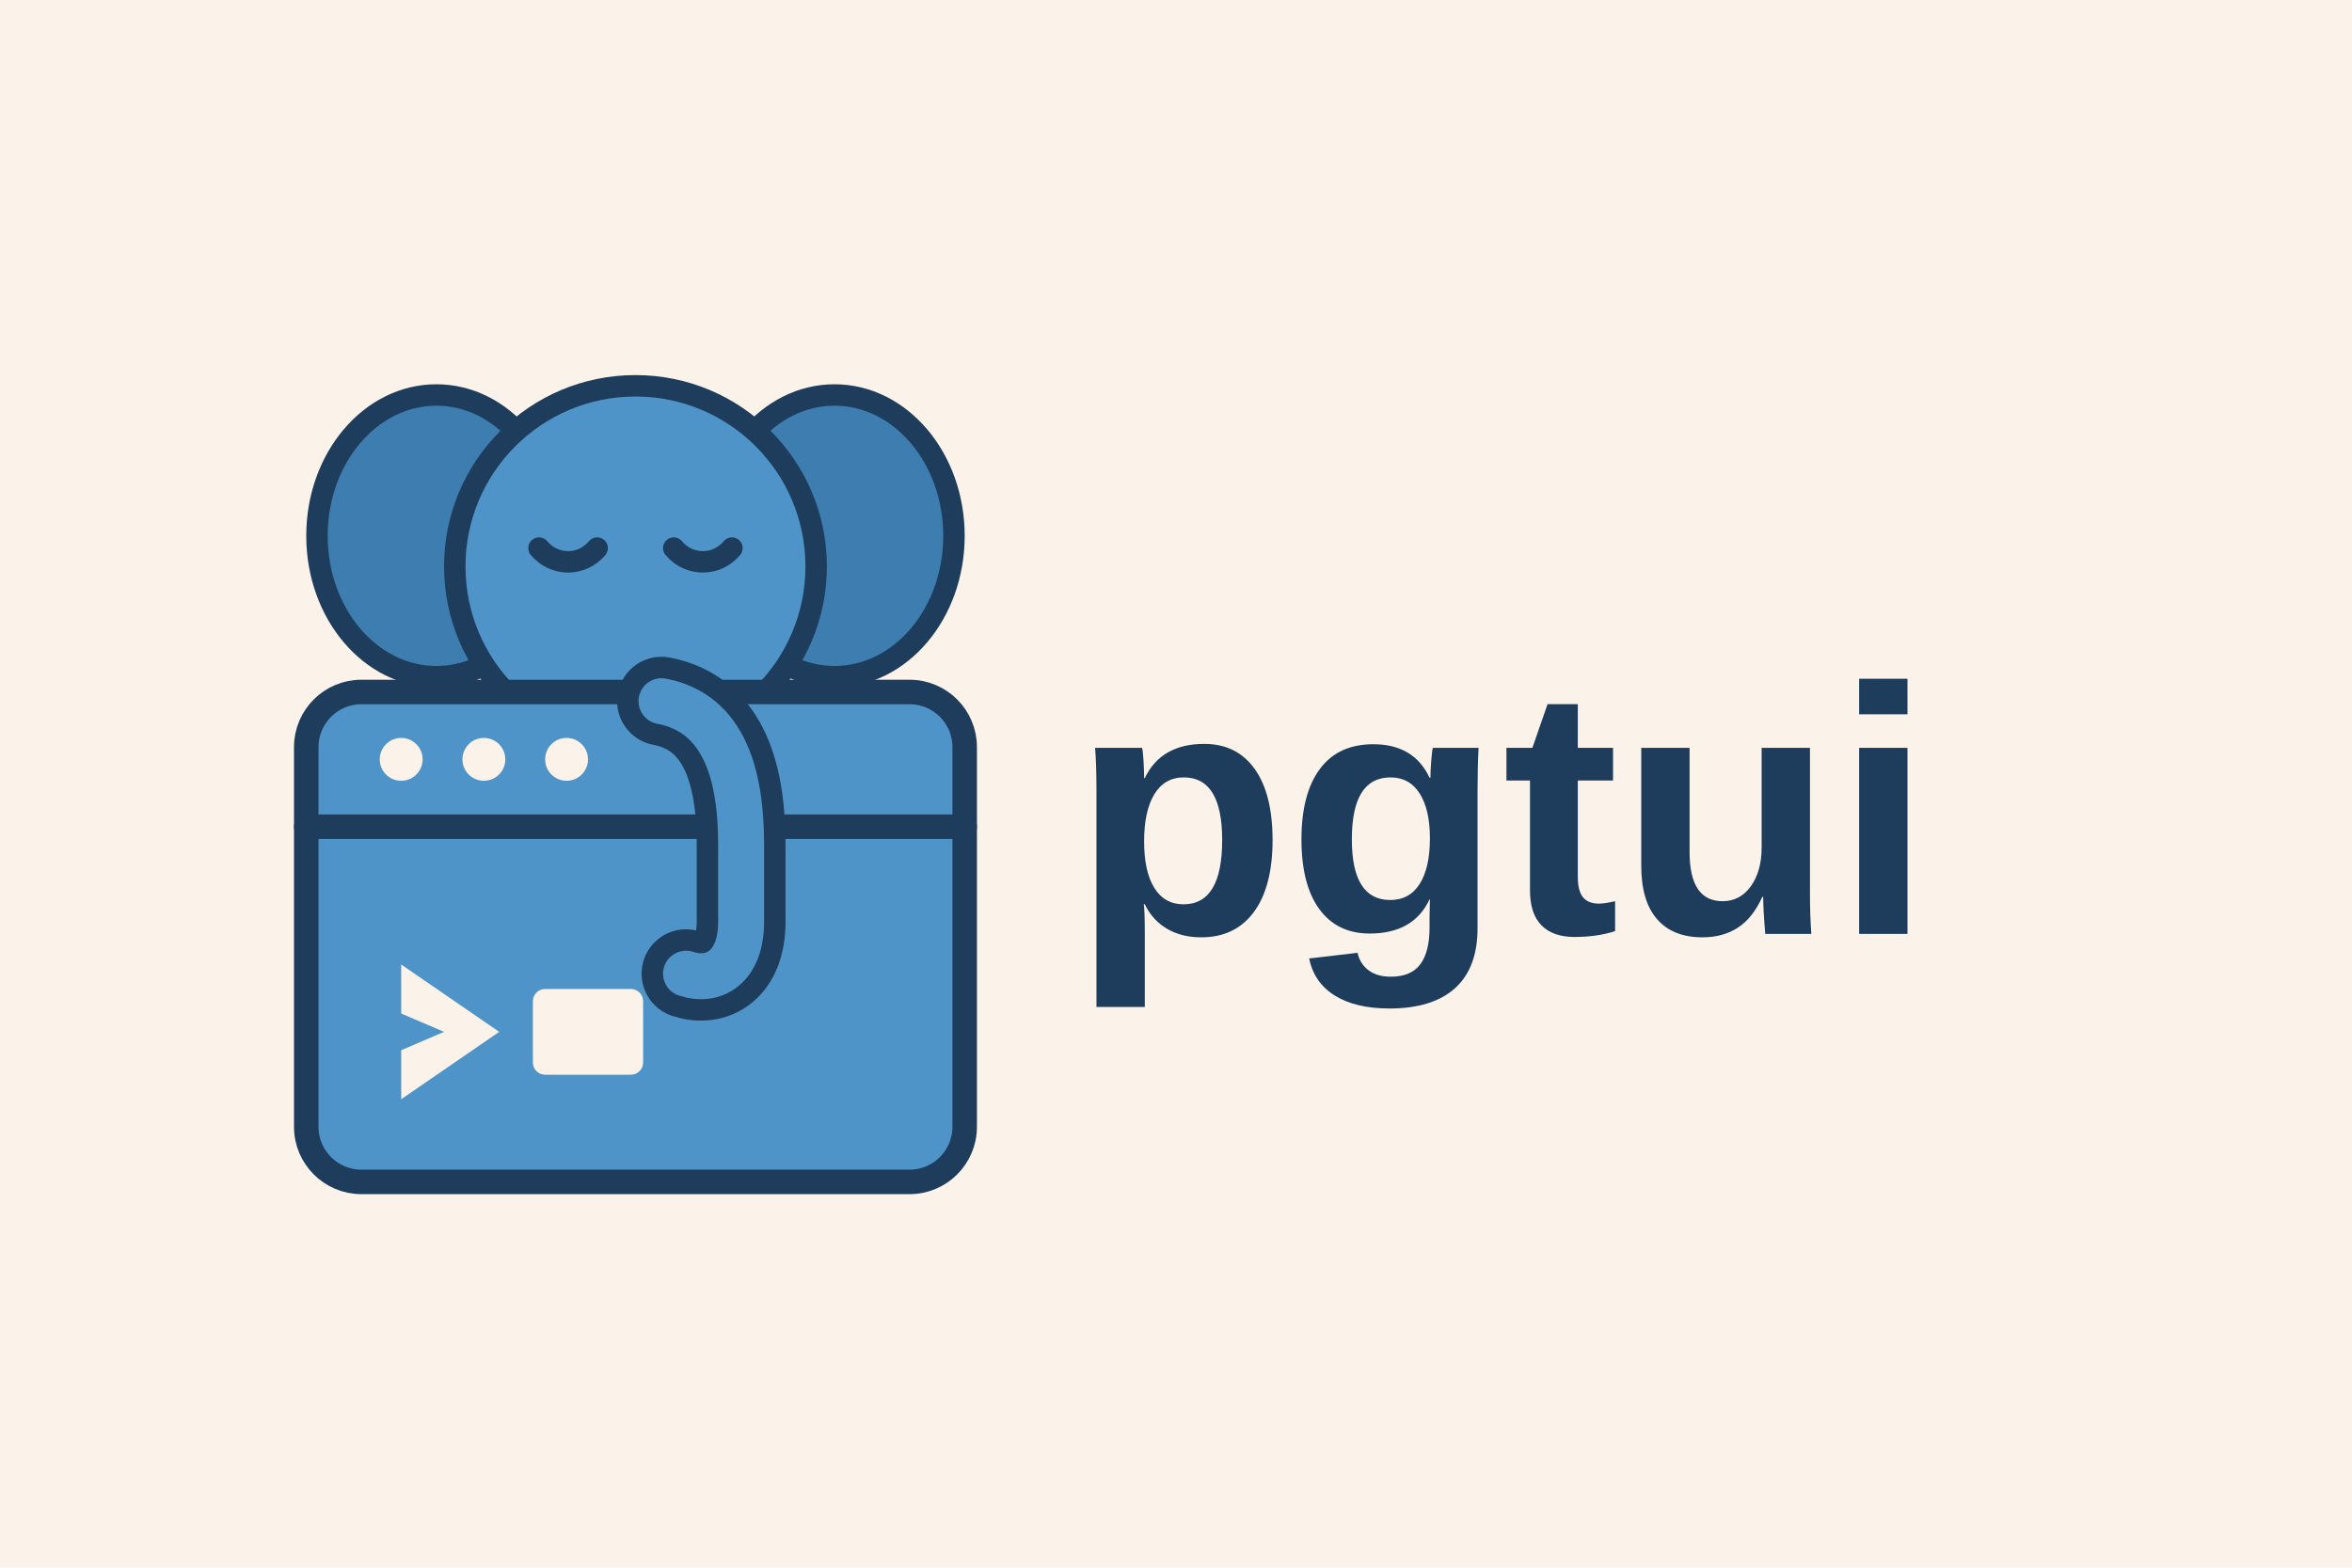
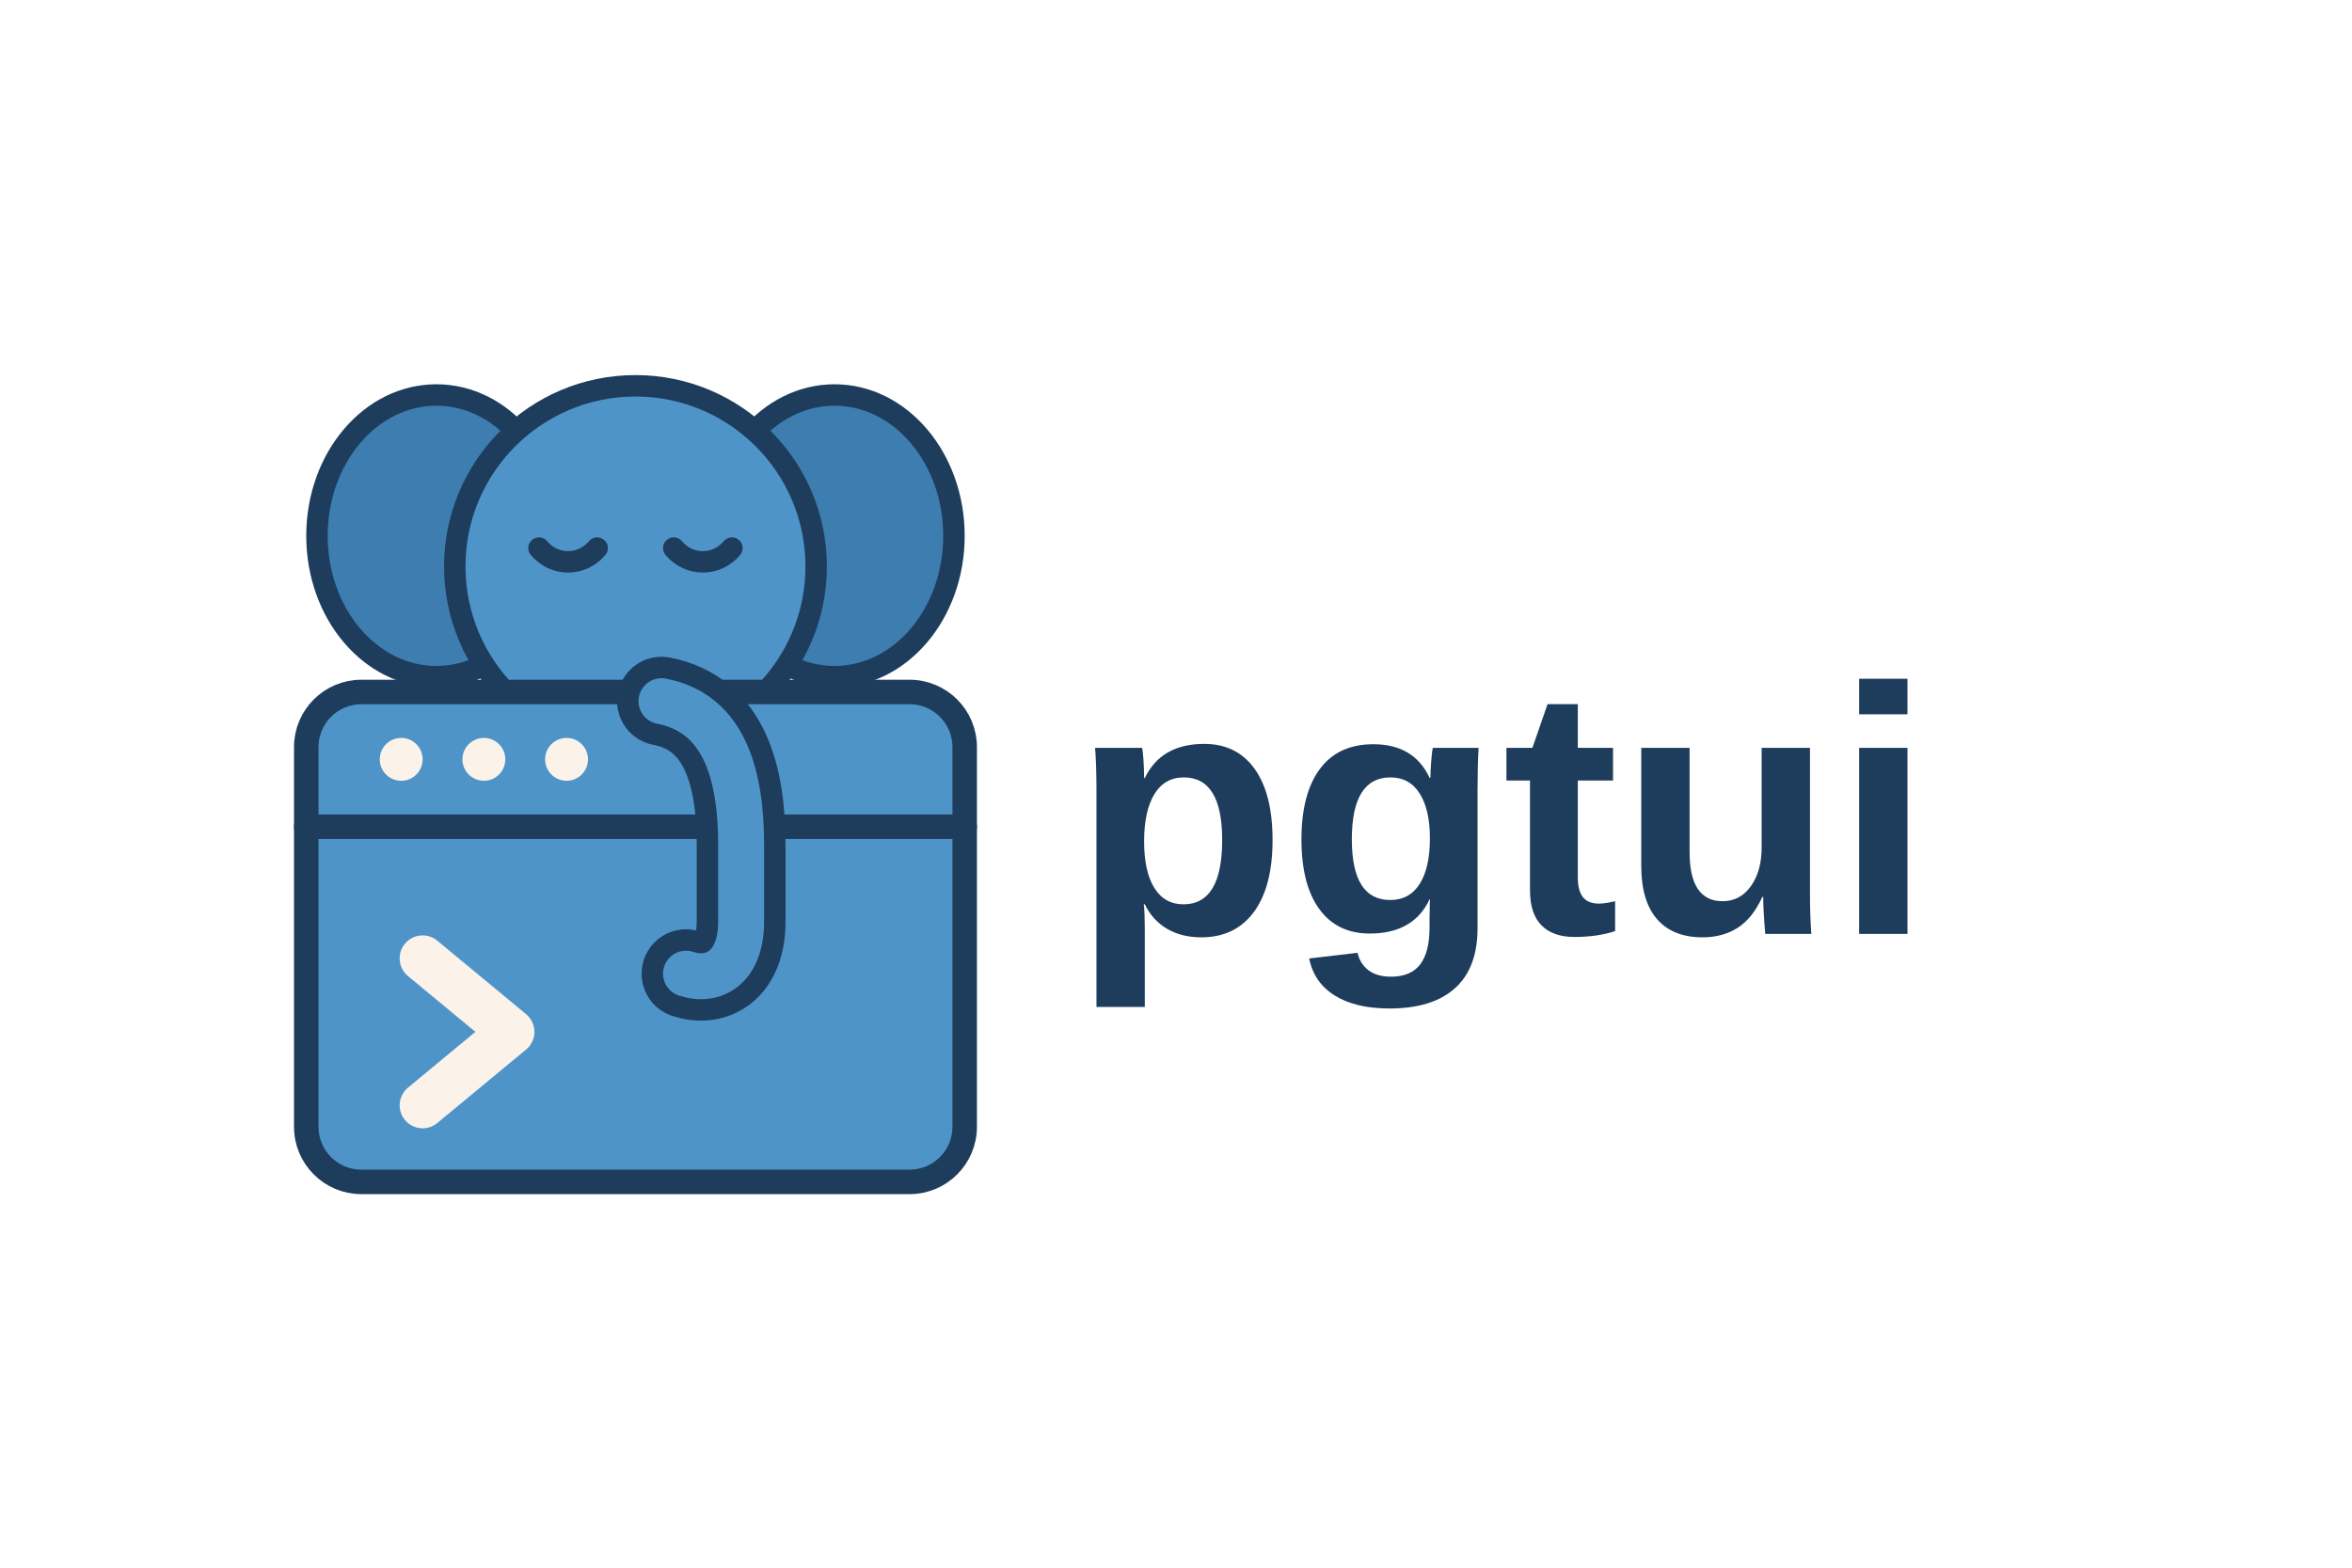
<svg xmlns="http://www.w3.org/2000/svg" width="1536" height="1024" viewBox="0 0 1536 1024">
-   <rect width="1536" height="1024" fill="#FBF3E9" />
  <g transform="translate(0,40)">
    <g stroke="#1E3D5C" stroke-width="14" stroke-linecap="round" stroke-linejoin="round">
      <ellipse cx="285" cy="310" rx="78" ry="92" fill="#3D7DB0" />
      <ellipse cx="545" cy="310" rx="78" ry="92" fill="#3D7DB0" />
      <circle cx="415" cy="330" r="118" fill="#4F94C9" />
      <path d="M 352 318 C 362 330, 380 330, 390 318" fill="none" />
      <path d="M 440 318 C 450 330, 468 330, 478 318" fill="none" />
    </g>
    <g stroke="#1E3D5C" stroke-width="16" stroke-linecap="round" stroke-linejoin="round">
      <rect x="200" y="412" width="430" height="320" rx="36" fill="#4F94C9" />
      <line x1="200" y1="500" x2="630" y2="500" />
      <circle cx="262" cy="456" r="14" fill="#FBF3E9" stroke="none" />
      <circle cx="316" cy="456" r="14" fill="#FBF3E9" stroke="none" />
      <circle cx="370" cy="456" r="14" fill="#FBF3E9" stroke="none" />
    </g>
    <g fill="none" stroke-linecap="round">
      <path d="M 432 418 C 474 426, 484 468, 484 512 L 484 562 C 484 592, 466 602, 448 596" stroke="#1E3D5C" stroke-width="58" />
      <path d="M 432 418 C 474 426, 484 468, 484 512 L 484 562 C 484 592, 466 602, 448 596" stroke="#4F94C9" stroke-width="30" />
    </g>
-     <g fill="#FBF3E9">
-       <path d="M 262 590 L 326 634 L 262 678 L 262 646 L 290 634 L 262 622 Z" />
-       <rect x="348" y="606" width="72" height="56" rx="8" />
-     </g>
+     <path d="M 276 586 L 334 634 L 276 682" fill="none" stroke="#FBF3E9" stroke-width="30" stroke-linecap="round" stroke-linejoin="round" />
    <text x="700" y="570" font-family="Arial Rounded MT Bold, Arial, sans-serif" font-size="230" font-weight="bold" fill="#1E3D5C">pgtui</text>
  </g>
</svg>
